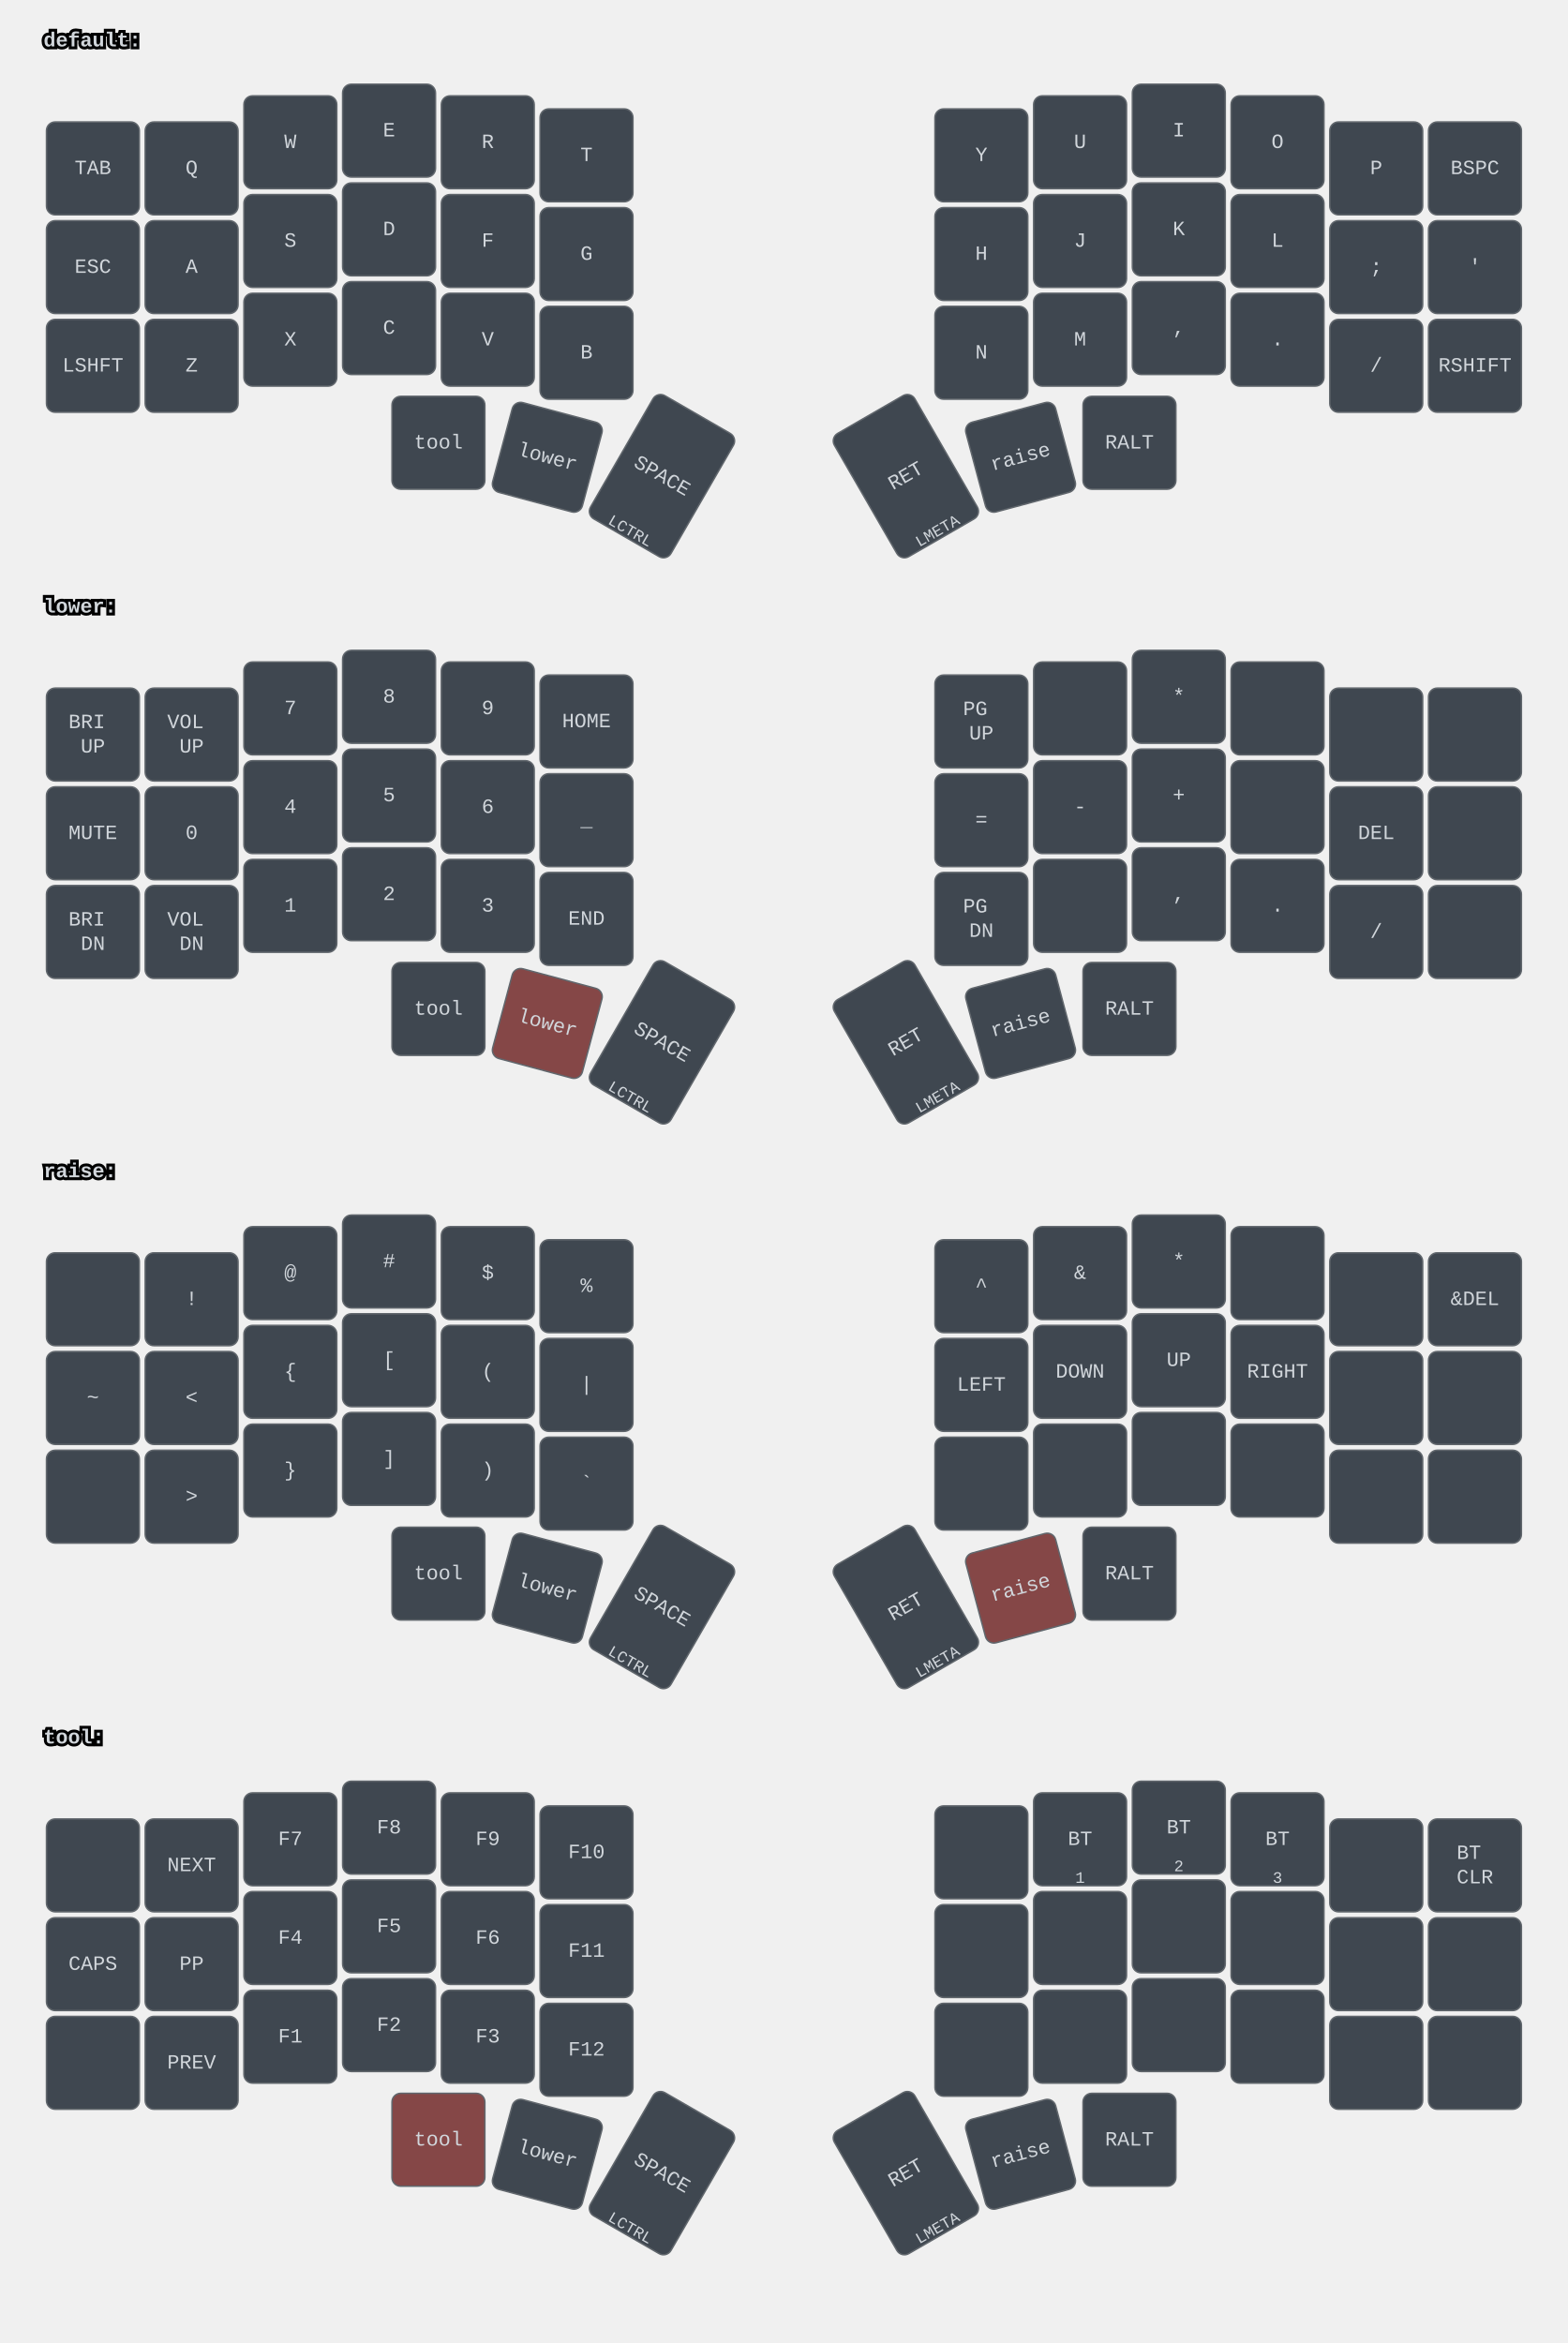
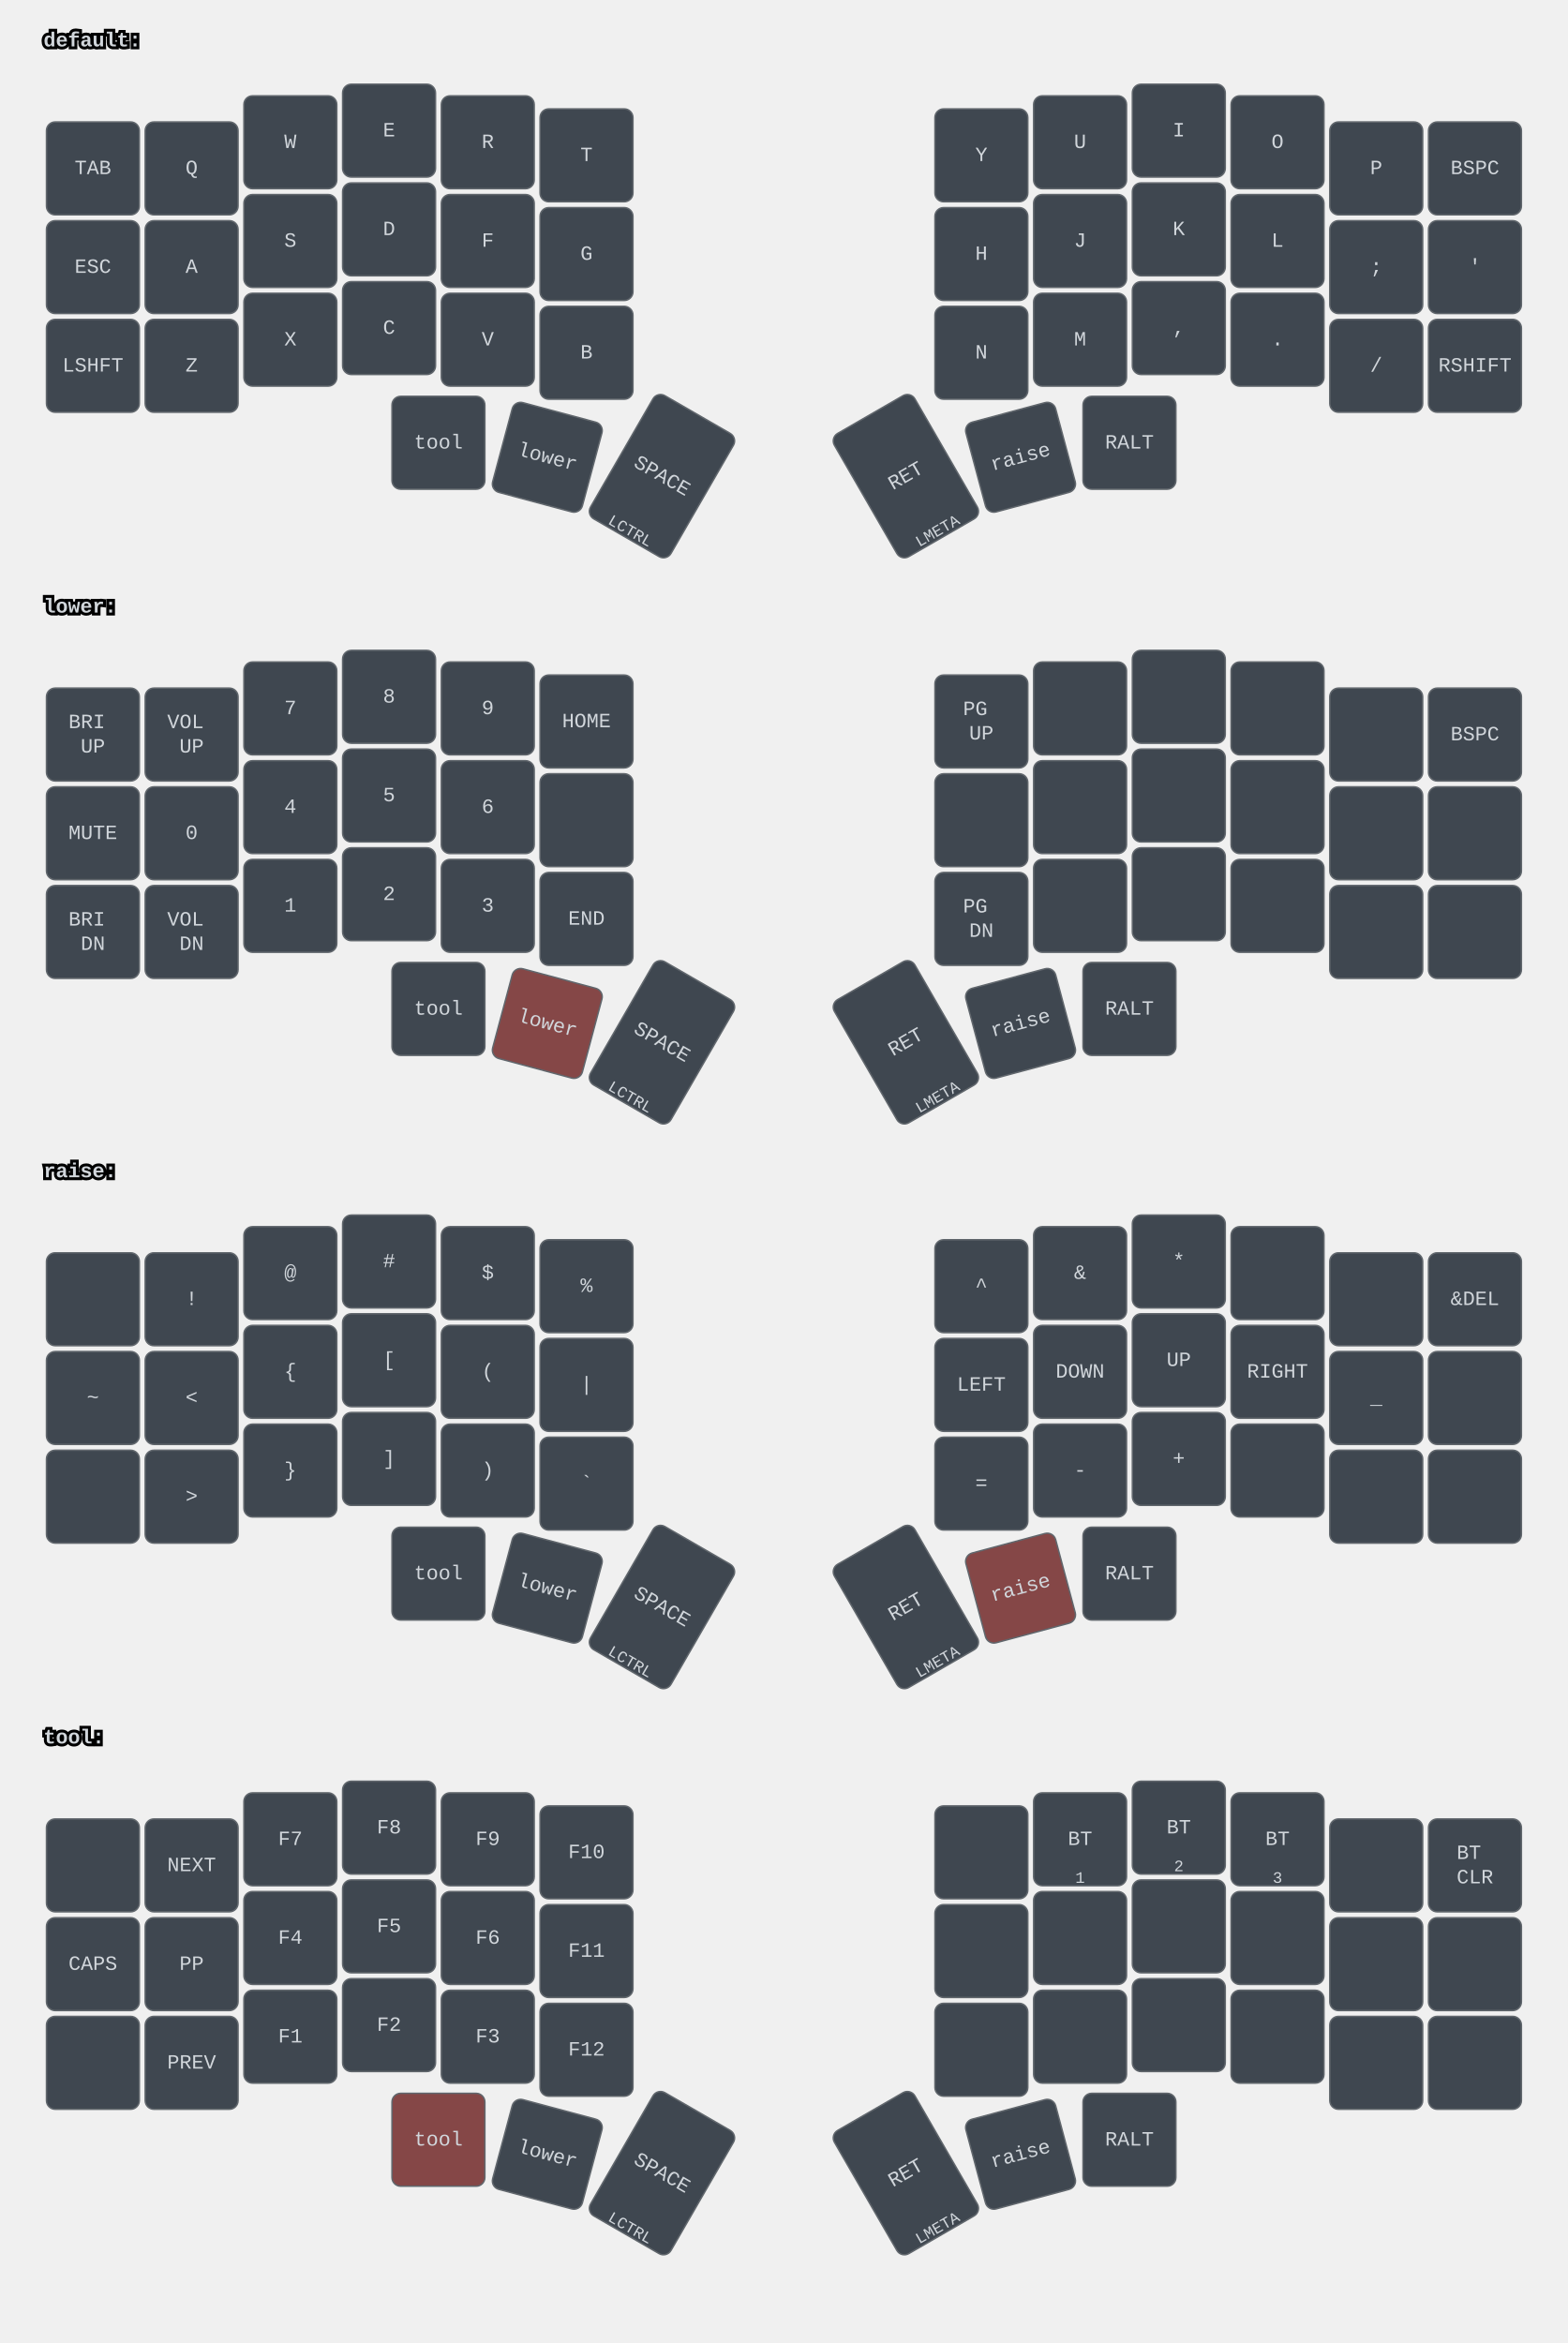
<svg xmlns="http://www.w3.org/2000/svg" width="1080" height="1614" viewBox="0 0 1080 1614" class="keymap">
  <style>/* inherit to force styles through use tags */
svg path {
    fill: inherit;
}

/* font and background color specifications */
svg.keymap {
    font-family: SFMono-Regular,Consolas,Liberation Mono,Menlo,monospace;
    font-size: 14px;
    font-kerning: normal;
    text-rendering: optimizeLegibility;
    fill: #24292e;
}

/* default key styling */
rect.key {
    fill: #f6f8fa;
}

rect.key, rect.combo {
    stroke: #c9cccf;
    stroke-width: 1;
}

/* default key side styling, only used is draw_key_sides is set */
rect.side {
    filter: brightness(90%);
}

/* color accent for combo boxes */
rect.combo, rect.combo-separate {
    fill: #cdf;
}

/* color accent for held keys */
rect.held, rect.combo.held {
    fill: #fdd;
}

/* color accent for ghost (optional) keys */
rect.ghost, rect.combo.ghost {
    stroke-dasharray: 4, 4;
    stroke-width: 2;
}

text {
    text-anchor: middle;
    dominant-baseline: middle;
}

/* styling for layer labels */
text.label {
    font-weight: bold;
    text-anchor: start;
    stroke: white;
    stroke-width: 4;
    paint-order: stroke;
}

/* styling for optional footer */
text.footer {
    text-anchor: end;
    dominant-baseline: auto;
    stroke: white;
    stroke-width: 4;
    paint-order: stroke;
}

/* styling for combo tap, and key hold/shifted label text */
text.combo, text.hold, text.shifted {
    font-size: 11px;
}

text.hold {
    text-anchor: middle;
    dominant-baseline: auto;
}

text.shifted {
    text-anchor: middle;
    dominant-baseline: hanging;
}

/* styling for hold/shifted label text in combo box */
text.combo.hold, text.combo.shifted {
    font-size: 8px;
}

/* lighter symbol for transparent keys */
text.trans {
    fill: #7b7e81;
}

/* styling for combo dendrons */
path.combo {
    stroke-width: 1;
    stroke: gray;
    fill: none;
}

/* Start Tabler Icons Cleanup */
/* cannot use height/width with glyphs */
.icon-tabler &gt; path {
    fill: inherit;
    stroke: inherit;
    stroke-width: 2;
}
/* hide tabler's default box */
.icon-tabler &gt; path[stroke="none"][fill="none"] {
    visibility: hidden;
}
/* End Tabler Icons Cleanup */

svg.keymap { fill: #d1d6db; }
rect.key { fill: #3f4750; }
rect.key, rect.combo { stroke: #60666c; }
rect.combo, rect.combo-separate { fill: #1f3d7a; }
rect.held, rect.combo.held { fill: #854747; }
text.label, text.footer { stroke: black; }
text.trans { fill: #7e8184; }
path.combo { stroke: #7f7f7f; }
</style>
  <g transform="translate(30, 0)" class="layer-default">
    <text x="0" y="28" class="label">default:</text>
    <g transform="translate(0, 56)">
      <g transform="translate(34, 60)" class="key keypos-0">
        <rect rx="6" ry="6" x="-32" y="-32" width="64" height="64" class="key" />
        <text x="0" y="0" class="key tap">TAB</text>
      </g>
      <g transform="translate(102, 60)" class="key keypos-1">
        <rect rx="6" ry="6" x="-32" y="-32" width="64" height="64" class="key" />
        <text x="0" y="0" class="key tap">Q</text>
      </g>
      <g transform="translate(170, 42)" class="key keypos-2">
        <rect rx="6" ry="6" x="-32" y="-32" width="64" height="64" class="key" />
        <text x="0" y="0" class="key tap">W</text>
      </g>
      <g transform="translate(238, 34)" class="key keypos-3">
        <rect rx="6" ry="6" x="-32" y="-32" width="64" height="64" class="key" />
        <text x="0" y="0" class="key tap">E</text>
      </g>
      <g transform="translate(306, 42)" class="key keypos-4">
        <rect rx="6" ry="6" x="-32" y="-32" width="64" height="64" class="key" />
        <text x="0" y="0" class="key tap">R</text>
      </g>
      <g transform="translate(374, 51)" class="key keypos-5">
        <rect rx="6" ry="6" x="-32" y="-32" width="64" height="64" class="key" />
        <text x="0" y="0" class="key tap">T</text>
      </g>
      <g transform="translate(646, 51)" class="key keypos-6">
        <rect rx="6" ry="6" x="-32" y="-32" width="64" height="64" class="key" />
        <text x="0" y="0" class="key tap">Y</text>
      </g>
      <g transform="translate(714, 42)" class="key keypos-7">
        <rect rx="6" ry="6" x="-32" y="-32" width="64" height="64" class="key" />
        <text x="0" y="0" class="key tap">U</text>
      </g>
      <g transform="translate(782, 34)" class="key keypos-8">
        <rect rx="6" ry="6" x="-32" y="-32" width="64" height="64" class="key" />
        <text x="0" y="0" class="key tap">I</text>
      </g>
      <g transform="translate(850, 42)" class="key keypos-9">
        <rect rx="6" ry="6" x="-32" y="-32" width="64" height="64" class="key" />
        <text x="0" y="0" class="key tap">O</text>
      </g>
      <g transform="translate(918, 60)" class="key keypos-10">
        <rect rx="6" ry="6" x="-32" y="-32" width="64" height="64" class="key" />
        <text x="0" y="0" class="key tap">P</text>
      </g>
      <g transform="translate(986, 60)" class="key keypos-11">
        <rect rx="6" ry="6" x="-32" y="-32" width="64" height="64" class="key" />
        <text x="0" y="0" class="key tap">BSPC</text>
      </g>
      <g transform="translate(34, 128)" class="key keypos-12">
        <rect rx="6" ry="6" x="-32" y="-32" width="64" height="64" class="key" />
        <text x="0" y="0" class="key tap">ESC</text>
      </g>
      <g transform="translate(102, 128)" class="key keypos-13">
        <rect rx="6" ry="6" x="-32" y="-32" width="64" height="64" class="key" />
        <text x="0" y="0" class="key tap">A</text>
      </g>
      <g transform="translate(170, 110)" class="key keypos-14">
        <rect rx="6" ry="6" x="-32" y="-32" width="64" height="64" class="key" />
        <text x="0" y="0" class="key tap">S</text>
      </g>
      <g transform="translate(238, 102)" class="key keypos-15">
        <rect rx="6" ry="6" x="-32" y="-32" width="64" height="64" class="key" />
        <text x="0" y="0" class="key tap">D</text>
      </g>
      <g transform="translate(306, 110)" class="key keypos-16">
        <rect rx="6" ry="6" x="-32" y="-32" width="64" height="64" class="key" />
        <text x="0" y="0" class="key tap">F</text>
      </g>
      <g transform="translate(374, 119)" class="key keypos-17">
        <rect rx="6" ry="6" x="-32" y="-32" width="64" height="64" class="key" />
        <text x="0" y="0" class="key tap">G</text>
      </g>
      <g transform="translate(646, 119)" class="key keypos-18">
        <rect rx="6" ry="6" x="-32" y="-32" width="64" height="64" class="key" />
        <text x="0" y="0" class="key tap">H</text>
      </g>
      <g transform="translate(714, 110)" class="key keypos-19">
        <rect rx="6" ry="6" x="-32" y="-32" width="64" height="64" class="key" />
        <text x="0" y="0" class="key tap">J</text>
      </g>
      <g transform="translate(782, 102)" class="key keypos-20">
        <rect rx="6" ry="6" x="-32" y="-32" width="64" height="64" class="key" />
        <text x="0" y="0" class="key tap">K</text>
      </g>
      <g transform="translate(850, 110)" class="key keypos-21">
        <rect rx="6" ry="6" x="-32" y="-32" width="64" height="64" class="key" />
        <text x="0" y="0" class="key tap">L</text>
      </g>
      <g transform="translate(918, 128)" class="key keypos-22">
        <rect rx="6" ry="6" x="-32" y="-32" width="64" height="64" class="key" />
        <text x="0" y="0" class="key tap">;</text>
      </g>
      <g transform="translate(986, 128)" class="key keypos-23">
        <rect rx="6" ry="6" x="-32" y="-32" width="64" height="64" class="key" />
        <text x="0" y="0" class="key tap">'</text>
      </g>
      <g transform="translate(34, 196)" class="key keypos-24">
        <rect rx="6" ry="6" x="-32" y="-32" width="64" height="64" class="key" />
        <text x="0" y="0" class="key tap">LSHFT</text>
      </g>
      <g transform="translate(102, 196)" class="key keypos-25">
        <rect rx="6" ry="6" x="-32" y="-32" width="64" height="64" class="key" />
        <text x="0" y="0" class="key tap">Z</text>
      </g>
      <g transform="translate(170, 178)" class="key keypos-26">
        <rect rx="6" ry="6" x="-32" y="-32" width="64" height="64" class="key" />
        <text x="0" y="0" class="key tap">X</text>
      </g>
      <g transform="translate(238, 170)" class="key keypos-27">
        <rect rx="6" ry="6" x="-32" y="-32" width="64" height="64" class="key" />
        <text x="0" y="0" class="key tap">C</text>
      </g>
      <g transform="translate(306, 178)" class="key keypos-28">
        <rect rx="6" ry="6" x="-32" y="-32" width="64" height="64" class="key" />
        <text x="0" y="0" class="key tap">V</text>
      </g>
      <g transform="translate(374, 187)" class="key keypos-29">
        <rect rx="6" ry="6" x="-32" y="-32" width="64" height="64" class="key" />
        <text x="0" y="0" class="key tap">B</text>
      </g>
      <g transform="translate(646, 187)" class="key keypos-30">
        <rect rx="6" ry="6" x="-32" y="-32" width="64" height="64" class="key" />
        <text x="0" y="0" class="key tap">N</text>
      </g>
      <g transform="translate(714, 178)" class="key keypos-31">
        <rect rx="6" ry="6" x="-32" y="-32" width="64" height="64" class="key" />
        <text x="0" y="0" class="key tap">M</text>
      </g>
      <g transform="translate(782, 170)" class="key keypos-32">
        <rect rx="6" ry="6" x="-32" y="-32" width="64" height="64" class="key" />
        <text x="0" y="0" class="key tap">,</text>
      </g>
      <g transform="translate(850, 178)" class="key keypos-33">
        <rect rx="6" ry="6" x="-32" y="-32" width="64" height="64" class="key" />
        <text x="0" y="0" class="key tap">.</text>
      </g>
      <g transform="translate(918, 196)" class="key keypos-34">
        <rect rx="6" ry="6" x="-32" y="-32" width="64" height="64" class="key" />
        <text x="0" y="0" class="key tap">/</text>
      </g>
      <g transform="translate(986, 196)" class="key keypos-35">
        <rect rx="6" ry="6" x="-32" y="-32" width="64" height="64" class="key" />
        <text x="0" y="0" class="key tap">RSHIFT</text>
      </g>
      <g transform="translate(272, 249)" class="key keypos-36">
        <rect rx="6" ry="6" x="-32" y="-32" width="64" height="64" class="key" />
        <text x="0" y="0" class="key tap">tool</text>
      </g>
      <g transform="translate(347, 259) rotate(15.0)" class="key keypos-37">
        <rect rx="6" ry="6" x="-32" y="-32" width="64" height="64" class="key" />
        <text x="0" y="0" class="key tap">lower</text>
      </g>
      <g transform="translate(426, 272) rotate(30.0)" class="key keypos-38">
        <rect rx="6" ry="6" x="-32" y="-49" width="64" height="98" class="key" />
        <text x="0" y="0" class="key tap">SPACE</text>
        <text x="0" y="47" class="key hold">LCTRL</text>
      </g>
      <g transform="translate(594, 272) rotate(-30.0)" class="key keypos-39">
        <rect rx="6" ry="6" x="-32" y="-49" width="64" height="98" class="key" />
        <text x="0" y="0" class="key tap">RET</text>
        <text x="0" y="47" class="key hold">LMETA</text>
      </g>
      <g transform="translate(673, 259) rotate(-15.0)" class="key keypos-40">
        <rect rx="6" ry="6" x="-32" y="-32" width="64" height="64" class="key" />
        <text x="0" y="0" class="key tap">raise</text>
      </g>
      <g transform="translate(748, 249)" class="key keypos-41">
        <rect rx="6" ry="6" x="-32" y="-32" width="64" height="64" class="key" />
        <text x="0" y="0" class="key tap">RALT</text>
      </g>
    </g>
  </g>
  <g transform="translate(30, 390)" class="layer-lower">
    <text x="0" y="28" class="label">lower:</text>
    <g transform="translate(0, 56)">
      <g transform="translate(34, 60)" class="key keypos-0">
        <rect rx="6" ry="6" x="-32" y="-32" width="64" height="64" class="key" />
        <text x="0" y="0" class="key tap">
          <tspan x="0" dy="-0.6em">BRI</tspan>
          <tspan x="0" dy="1.2em">UP</tspan>
        </text>
      </g>
      <g transform="translate(102, 60)" class="key keypos-1">
        <rect rx="6" ry="6" x="-32" y="-32" width="64" height="64" class="key" />
        <text x="0" y="0" class="key tap">
          <tspan x="0" dy="-0.6em">VOL</tspan>
          <tspan x="0" dy="1.2em">UP</tspan>
        </text>
      </g>
      <g transform="translate(170, 42)" class="key keypos-2">
        <rect rx="6" ry="6" x="-32" y="-32" width="64" height="64" class="key" />
        <text x="0" y="0" class="key tap">7</text>
      </g>
      <g transform="translate(238, 34)" class="key keypos-3">
        <rect rx="6" ry="6" x="-32" y="-32" width="64" height="64" class="key" />
        <text x="0" y="0" class="key tap">8</text>
      </g>
      <g transform="translate(306, 42)" class="key keypos-4">
        <rect rx="6" ry="6" x="-32" y="-32" width="64" height="64" class="key" />
        <text x="0" y="0" class="key tap">9</text>
      </g>
      <g transform="translate(374, 51)" class="key keypos-5">
        <rect rx="6" ry="6" x="-32" y="-32" width="64" height="64" class="key" />
        <text x="0" y="0" class="key tap">HOME</text>
      </g>
      <g transform="translate(646, 51)" class="key keypos-6">
        <rect rx="6" ry="6" x="-32" y="-32" width="64" height="64" class="key" />
        <text x="0" y="0" class="key tap">
          <tspan x="0" dy="-0.6em">PG</tspan>
          <tspan x="0" dy="1.2em">UP</tspan>
        </text>
      </g>
      <g transform="translate(714, 42)" class="key keypos-7">
        <rect rx="6" ry="6" x="-32" y="-32" width="64" height="64" class="key" />
      </g>
      <g transform="translate(782, 34)" class="key keypos-8">
        <rect rx="6" ry="6" x="-32" y="-32" width="64" height="64" class="key" />
-         <text x="0" y="0" class="key tap">*</text>
      </g>
      <g transform="translate(850, 42)" class="key keypos-9">
        <rect rx="6" ry="6" x="-32" y="-32" width="64" height="64" class="key" />
      </g>
      <g transform="translate(918, 60)" class="key keypos-10">
        <rect rx="6" ry="6" x="-32" y="-32" width="64" height="64" class="key" />
      </g>
      <g transform="translate(986, 60)" class="key keypos-11">
        <rect rx="6" ry="6" x="-32" y="-32" width="64" height="64" class="key" />
+         <text x="0" y="0" class="key tap">BSPC</text>
      </g>
      <g transform="translate(34, 128)" class="key keypos-12">
        <rect rx="6" ry="6" x="-32" y="-32" width="64" height="64" class="key" />
        <text x="0" y="0" class="key tap">MUTE</text>
      </g>
      <g transform="translate(102, 128)" class="key keypos-13">
        <rect rx="6" ry="6" x="-32" y="-32" width="64" height="64" class="key" />
        <text x="0" y="0" class="key tap">0</text>
      </g>
      <g transform="translate(170, 110)" class="key keypos-14">
        <rect rx="6" ry="6" x="-32" y="-32" width="64" height="64" class="key" />
        <text x="0" y="0" class="key tap">4</text>
      </g>
      <g transform="translate(238, 102)" class="key keypos-15">
        <rect rx="6" ry="6" x="-32" y="-32" width="64" height="64" class="key" />
        <text x="0" y="0" class="key tap">5</text>
      </g>
      <g transform="translate(306, 110)" class="key keypos-16">
        <rect rx="6" ry="6" x="-32" y="-32" width="64" height="64" class="key" />
        <text x="0" y="0" class="key tap">6</text>
      </g>
      <g transform="translate(374, 119)" class="key keypos-17">
        <rect rx="6" ry="6" x="-32" y="-32" width="64" height="64" class="key" />
-         <text x="0" y="0" class="key tap">_</text>
      </g>
      <g transform="translate(646, 119)" class="key keypos-18">
        <rect rx="6" ry="6" x="-32" y="-32" width="64" height="64" class="key" />
-         <text x="0" y="0" class="key tap">=</text>
      </g>
      <g transform="translate(714, 110)" class="key keypos-19">
        <rect rx="6" ry="6" x="-32" y="-32" width="64" height="64" class="key" />
-         <text x="0" y="0" class="key tap">-</text>
      </g>
      <g transform="translate(782, 102)" class="key keypos-20">
        <rect rx="6" ry="6" x="-32" y="-32" width="64" height="64" class="key" />
-         <text x="0" y="0" class="key tap">+</text>
      </g>
      <g transform="translate(850, 110)" class="key keypos-21">
        <rect rx="6" ry="6" x="-32" y="-32" width="64" height="64" class="key" />
      </g>
      <g transform="translate(918, 128)" class="key keypos-22">
        <rect rx="6" ry="6" x="-32" y="-32" width="64" height="64" class="key" />
-         <text x="0" y="0" class="key tap">DEL</text>
      </g>
      <g transform="translate(986, 128)" class="key keypos-23">
        <rect rx="6" ry="6" x="-32" y="-32" width="64" height="64" class="key" />
      </g>
      <g transform="translate(34, 196)" class="key keypos-24">
        <rect rx="6" ry="6" x="-32" y="-32" width="64" height="64" class="key" />
        <text x="0" y="0" class="key tap">
          <tspan x="0" dy="-0.6em">BRI</tspan>
          <tspan x="0" dy="1.2em">DN</tspan>
        </text>
      </g>
      <g transform="translate(102, 196)" class="key keypos-25">
        <rect rx="6" ry="6" x="-32" y="-32" width="64" height="64" class="key" />
        <text x="0" y="0" class="key tap">
          <tspan x="0" dy="-0.6em">VOL</tspan>
          <tspan x="0" dy="1.2em">DN</tspan>
        </text>
      </g>
      <g transform="translate(170, 178)" class="key keypos-26">
        <rect rx="6" ry="6" x="-32" y="-32" width="64" height="64" class="key" />
        <text x="0" y="0" class="key tap">1</text>
      </g>
      <g transform="translate(238, 170)" class="key keypos-27">
        <rect rx="6" ry="6" x="-32" y="-32" width="64" height="64" class="key" />
        <text x="0" y="0" class="key tap">2</text>
      </g>
      <g transform="translate(306, 178)" class="key keypos-28">
        <rect rx="6" ry="6" x="-32" y="-32" width="64" height="64" class="key" />
        <text x="0" y="0" class="key tap">3</text>
      </g>
      <g transform="translate(374, 187)" class="key keypos-29">
        <rect rx="6" ry="6" x="-32" y="-32" width="64" height="64" class="key" />
        <text x="0" y="0" class="key tap">END</text>
      </g>
      <g transform="translate(646, 187)" class="key keypos-30">
        <rect rx="6" ry="6" x="-32" y="-32" width="64" height="64" class="key" />
        <text x="0" y="0" class="key tap">
          <tspan x="0" dy="-0.6em">PG</tspan>
          <tspan x="0" dy="1.2em">DN</tspan>
        </text>
      </g>
      <g transform="translate(714, 178)" class="key keypos-31">
        <rect rx="6" ry="6" x="-32" y="-32" width="64" height="64" class="key" />
      </g>
      <g transform="translate(782, 170)" class="key keypos-32">
        <rect rx="6" ry="6" x="-32" y="-32" width="64" height="64" class="key" />
-         <text x="0" y="0" class="key tap">,</text>
      </g>
      <g transform="translate(850, 178)" class="key keypos-33">
        <rect rx="6" ry="6" x="-32" y="-32" width="64" height="64" class="key" />
-         <text x="0" y="0" class="key tap">.</text>
      </g>
      <g transform="translate(918, 196)" class="key keypos-34">
        <rect rx="6" ry="6" x="-32" y="-32" width="64" height="64" class="key" />
-         <text x="0" y="0" class="key tap">/</text>
      </g>
      <g transform="translate(986, 196)" class="key keypos-35">
        <rect rx="6" ry="6" x="-32" y="-32" width="64" height="64" class="key" />
      </g>
      <g transform="translate(272, 249)" class="key keypos-36">
        <rect rx="6" ry="6" x="-32" y="-32" width="64" height="64" class="key" />
        <text x="0" y="0" class="key tap">tool</text>
      </g>
      <g transform="translate(347, 259) rotate(15.0)" class="key held keypos-37">
        <rect rx="6" ry="6" x="-32" y="-32" width="64" height="64" class="key held" />
        <text x="0" y="0" class="key held tap">lower</text>
      </g>
      <g transform="translate(426, 272) rotate(30.0)" class="key keypos-38">
        <rect rx="6" ry="6" x="-32" y="-49" width="64" height="98" class="key" />
        <text x="0" y="0" class="key tap">SPACE</text>
        <text x="0" y="47" class="key hold">LCTRL</text>
      </g>
      <g transform="translate(594, 272) rotate(-30.0)" class="key keypos-39">
        <rect rx="6" ry="6" x="-32" y="-49" width="64" height="98" class="key" />
        <text x="0" y="0" class="key tap">RET</text>
        <text x="0" y="47" class="key hold">LMETA</text>
      </g>
      <g transform="translate(673, 259) rotate(-15.0)" class="key keypos-40">
        <rect rx="6" ry="6" x="-32" y="-32" width="64" height="64" class="key" />
        <text x="0" y="0" class="key tap">raise</text>
      </g>
      <g transform="translate(748, 249)" class="key keypos-41">
        <rect rx="6" ry="6" x="-32" y="-32" width="64" height="64" class="key" />
        <text x="0" y="0" class="key tap">RALT</text>
      </g>
    </g>
  </g>
  <g transform="translate(30, 779)" class="layer-raise">
    <text x="0" y="28" class="label">raise:</text>
    <g transform="translate(0, 56)">
      <g transform="translate(34, 60)" class="key keypos-0">
        <rect rx="6" ry="6" x="-32" y="-32" width="64" height="64" class="key" />
      </g>
      <g transform="translate(102, 60)" class="key keypos-1">
        <rect rx="6" ry="6" x="-32" y="-32" width="64" height="64" class="key" />
        <text x="0" y="0" class="key tap">!</text>
      </g>
      <g transform="translate(170, 42)" class="key keypos-2">
        <rect rx="6" ry="6" x="-32" y="-32" width="64" height="64" class="key" />
        <text x="0" y="0" class="key tap">@</text>
      </g>
      <g transform="translate(238, 34)" class="key keypos-3">
        <rect rx="6" ry="6" x="-32" y="-32" width="64" height="64" class="key" />
        <text x="0" y="0" class="key tap">#</text>
      </g>
      <g transform="translate(306, 42)" class="key keypos-4">
        <rect rx="6" ry="6" x="-32" y="-32" width="64" height="64" class="key" />
        <text x="0" y="0" class="key tap">$</text>
      </g>
      <g transform="translate(374, 51)" class="key keypos-5">
        <rect rx="6" ry="6" x="-32" y="-32" width="64" height="64" class="key" />
        <text x="0" y="0" class="key tap">%</text>
      </g>
      <g transform="translate(646, 51)" class="key keypos-6">
        <rect rx="6" ry="6" x="-32" y="-32" width="64" height="64" class="key" />
        <text x="0" y="0" class="key tap">^</text>
      </g>
      <g transform="translate(714, 42)" class="key keypos-7">
        <rect rx="6" ry="6" x="-32" y="-32" width="64" height="64" class="key" />
        <text x="0" y="0" class="key tap">&amp;</text>
      </g>
      <g transform="translate(782, 34)" class="key keypos-8">
        <rect rx="6" ry="6" x="-32" y="-32" width="64" height="64" class="key" />
        <text x="0" y="0" class="key tap">*</text>
      </g>
      <g transform="translate(850, 42)" class="key keypos-9">
        <rect rx="6" ry="6" x="-32" y="-32" width="64" height="64" class="key" />
      </g>
      <g transform="translate(918, 60)" class="key keypos-10">
        <rect rx="6" ry="6" x="-32" y="-32" width="64" height="64" class="key" />
      </g>
      <g transform="translate(986, 60)" class="key keypos-11">
        <rect rx="6" ry="6" x="-32" y="-32" width="64" height="64" class="key" />
        <text x="0" y="0" class="key tap">&amp;DEL</text>
      </g>
      <g transform="translate(34, 128)" class="key keypos-12">
        <rect rx="6" ry="6" x="-32" y="-32" width="64" height="64" class="key" />
        <text x="0" y="0" class="key tap">~</text>
      </g>
      <g transform="translate(102, 128)" class="key keypos-13">
        <rect rx="6" ry="6" x="-32" y="-32" width="64" height="64" class="key" />
        <text x="0" y="0" class="key tap">&lt;</text>
      </g>
      <g transform="translate(170, 110)" class="key keypos-14">
        <rect rx="6" ry="6" x="-32" y="-32" width="64" height="64" class="key" />
        <text x="0" y="0" class="key tap">{</text>
      </g>
      <g transform="translate(238, 102)" class="key keypos-15">
        <rect rx="6" ry="6" x="-32" y="-32" width="64" height="64" class="key" />
        <text x="0" y="0" class="key tap">[</text>
      </g>
      <g transform="translate(306, 110)" class="key keypos-16">
        <rect rx="6" ry="6" x="-32" y="-32" width="64" height="64" class="key" />
        <text x="0" y="0" class="key tap">(</text>
      </g>
      <g transform="translate(374, 119)" class="key keypos-17">
        <rect rx="6" ry="6" x="-32" y="-32" width="64" height="64" class="key" />
        <text x="0" y="0" class="key tap">|</text>
      </g>
      <g transform="translate(646, 119)" class="key keypos-18">
        <rect rx="6" ry="6" x="-32" y="-32" width="64" height="64" class="key" />
        <text x="0" y="0" class="key tap">LEFT</text>
      </g>
      <g transform="translate(714, 110)" class="key keypos-19">
        <rect rx="6" ry="6" x="-32" y="-32" width="64" height="64" class="key" />
        <text x="0" y="0" class="key tap">DOWN</text>
      </g>
      <g transform="translate(782, 102)" class="key keypos-20">
        <rect rx="6" ry="6" x="-32" y="-32" width="64" height="64" class="key" />
        <text x="0" y="0" class="key tap">UP</text>
      </g>
      <g transform="translate(850, 110)" class="key keypos-21">
        <rect rx="6" ry="6" x="-32" y="-32" width="64" height="64" class="key" />
        <text x="0" y="0" class="key tap">RIGHT</text>
      </g>
      <g transform="translate(918, 128)" class="key keypos-22">
        <rect rx="6" ry="6" x="-32" y="-32" width="64" height="64" class="key" />
+         <text x="0" y="0" class="key tap">_</text>
      </g>
      <g transform="translate(986, 128)" class="key keypos-23">
        <rect rx="6" ry="6" x="-32" y="-32" width="64" height="64" class="key" />
      </g>
      <g transform="translate(34, 196)" class="key keypos-24">
        <rect rx="6" ry="6" x="-32" y="-32" width="64" height="64" class="key" />
      </g>
      <g transform="translate(102, 196)" class="key keypos-25">
        <rect rx="6" ry="6" x="-32" y="-32" width="64" height="64" class="key" />
        <text x="0" y="0" class="key tap">&gt;</text>
      </g>
      <g transform="translate(170, 178)" class="key keypos-26">
        <rect rx="6" ry="6" x="-32" y="-32" width="64" height="64" class="key" />
        <text x="0" y="0" class="key tap">}</text>
      </g>
      <g transform="translate(238, 170)" class="key keypos-27">
        <rect rx="6" ry="6" x="-32" y="-32" width="64" height="64" class="key" />
        <text x="0" y="0" class="key tap">]</text>
      </g>
      <g transform="translate(306, 178)" class="key keypos-28">
        <rect rx="6" ry="6" x="-32" y="-32" width="64" height="64" class="key" />
        <text x="0" y="0" class="key tap">)</text>
      </g>
      <g transform="translate(374, 187)" class="key keypos-29">
        <rect rx="6" ry="6" x="-32" y="-32" width="64" height="64" class="key" />
        <text x="0" y="0" class="key tap">`</text>
      </g>
      <g transform="translate(646, 187)" class="key keypos-30">
        <rect rx="6" ry="6" x="-32" y="-32" width="64" height="64" class="key" />
+         <text x="0" y="0" class="key tap">=</text>
      </g>
      <g transform="translate(714, 178)" class="key keypos-31">
        <rect rx="6" ry="6" x="-32" y="-32" width="64" height="64" class="key" />
+         <text x="0" y="0" class="key tap">-</text>
      </g>
      <g transform="translate(782, 170)" class="key keypos-32">
        <rect rx="6" ry="6" x="-32" y="-32" width="64" height="64" class="key" />
+         <text x="0" y="0" class="key tap">+</text>
      </g>
      <g transform="translate(850, 178)" class="key keypos-33">
        <rect rx="6" ry="6" x="-32" y="-32" width="64" height="64" class="key" />
      </g>
      <g transform="translate(918, 196)" class="key keypos-34">
        <rect rx="6" ry="6" x="-32" y="-32" width="64" height="64" class="key" />
      </g>
      <g transform="translate(986, 196)" class="key keypos-35">
        <rect rx="6" ry="6" x="-32" y="-32" width="64" height="64" class="key" />
      </g>
      <g transform="translate(272, 249)" class="key keypos-36">
        <rect rx="6" ry="6" x="-32" y="-32" width="64" height="64" class="key" />
        <text x="0" y="0" class="key tap">tool</text>
      </g>
      <g transform="translate(347, 259) rotate(15.0)" class="key keypos-37">
        <rect rx="6" ry="6" x="-32" y="-32" width="64" height="64" class="key" />
        <text x="0" y="0" class="key tap">lower</text>
      </g>
      <g transform="translate(426, 272) rotate(30.0)" class="key keypos-38">
        <rect rx="6" ry="6" x="-32" y="-49" width="64" height="98" class="key" />
        <text x="0" y="0" class="key tap">SPACE</text>
        <text x="0" y="47" class="key hold">LCTRL</text>
      </g>
      <g transform="translate(594, 272) rotate(-30.0)" class="key keypos-39">
        <rect rx="6" ry="6" x="-32" y="-49" width="64" height="98" class="key" />
        <text x="0" y="0" class="key tap">RET</text>
        <text x="0" y="47" class="key hold">LMETA</text>
      </g>
      <g transform="translate(673, 259) rotate(-15.0)" class="key held keypos-40">
        <rect rx="6" ry="6" x="-32" y="-32" width="64" height="64" class="key held" />
        <text x="0" y="0" class="key held tap">raise</text>
      </g>
      <g transform="translate(748, 249)" class="key keypos-41">
        <rect rx="6" ry="6" x="-32" y="-32" width="64" height="64" class="key" />
        <text x="0" y="0" class="key tap">RALT</text>
      </g>
    </g>
  </g>
  <g transform="translate(30, 1169)" class="layer-tool">
    <text x="0" y="28" class="label">tool:</text>
    <g transform="translate(0, 56)">
      <g transform="translate(34, 60)" class="key keypos-0">
        <rect rx="6" ry="6" x="-32" y="-32" width="64" height="64" class="key" />
      </g>
      <g transform="translate(102, 60)" class="key keypos-1">
        <rect rx="6" ry="6" x="-32" y="-32" width="64" height="64" class="key" />
        <text x="0" y="0" class="key tap">NEXT</text>
      </g>
      <g transform="translate(170, 42)" class="key keypos-2">
        <rect rx="6" ry="6" x="-32" y="-32" width="64" height="64" class="key" />
        <text x="0" y="0" class="key tap">F7</text>
      </g>
      <g transform="translate(238, 34)" class="key keypos-3">
        <rect rx="6" ry="6" x="-32" y="-32" width="64" height="64" class="key" />
        <text x="0" y="0" class="key tap">F8</text>
      </g>
      <g transform="translate(306, 42)" class="key keypos-4">
        <rect rx="6" ry="6" x="-32" y="-32" width="64" height="64" class="key" />
        <text x="0" y="0" class="key tap">F9</text>
      </g>
      <g transform="translate(374, 51)" class="key keypos-5">
        <rect rx="6" ry="6" x="-32" y="-32" width="64" height="64" class="key" />
        <text x="0" y="0" class="key tap">F10</text>
      </g>
      <g transform="translate(646, 51)" class="key keypos-6">
        <rect rx="6" ry="6" x="-32" y="-32" width="64" height="64" class="key" />
      </g>
      <g transform="translate(714, 42)" class="key keypos-7">
        <rect rx="6" ry="6" x="-32" y="-32" width="64" height="64" class="key" />
        <text x="0" y="0" class="key tap">BT</text>
        <text x="0" y="30" class="key hold">1</text>
      </g>
      <g transform="translate(782, 34)" class="key keypos-8">
        <rect rx="6" ry="6" x="-32" y="-32" width="64" height="64" class="key" />
        <text x="0" y="0" class="key tap">BT</text>
        <text x="0" y="30" class="key hold">2</text>
      </g>
      <g transform="translate(850, 42)" class="key keypos-9">
        <rect rx="6" ry="6" x="-32" y="-32" width="64" height="64" class="key" />
        <text x="0" y="0" class="key tap">BT</text>
        <text x="0" y="30" class="key hold">3</text>
      </g>
      <g transform="translate(918, 60)" class="key keypos-10">
        <rect rx="6" ry="6" x="-32" y="-32" width="64" height="64" class="key" />
      </g>
      <g transform="translate(986, 60)" class="key keypos-11">
        <rect rx="6" ry="6" x="-32" y="-32" width="64" height="64" class="key" />
        <text x="0" y="0" class="key tap">
          <tspan x="0" dy="-0.6em">BT</tspan>
          <tspan x="0" dy="1.2em">CLR</tspan>
        </text>
      </g>
      <g transform="translate(34, 128)" class="key keypos-12">
        <rect rx="6" ry="6" x="-32" y="-32" width="64" height="64" class="key" />
        <text x="0" y="0" class="key tap">CAPS</text>
      </g>
      <g transform="translate(102, 128)" class="key keypos-13">
        <rect rx="6" ry="6" x="-32" y="-32" width="64" height="64" class="key" />
        <text x="0" y="0" class="key tap">PP</text>
      </g>
      <g transform="translate(170, 110)" class="key keypos-14">
        <rect rx="6" ry="6" x="-32" y="-32" width="64" height="64" class="key" />
        <text x="0" y="0" class="key tap">F4</text>
      </g>
      <g transform="translate(238, 102)" class="key keypos-15">
        <rect rx="6" ry="6" x="-32" y="-32" width="64" height="64" class="key" />
        <text x="0" y="0" class="key tap">F5</text>
      </g>
      <g transform="translate(306, 110)" class="key keypos-16">
        <rect rx="6" ry="6" x="-32" y="-32" width="64" height="64" class="key" />
        <text x="0" y="0" class="key tap">F6</text>
      </g>
      <g transform="translate(374, 119)" class="key keypos-17">
        <rect rx="6" ry="6" x="-32" y="-32" width="64" height="64" class="key" />
        <text x="0" y="0" class="key tap">F11</text>
      </g>
      <g transform="translate(646, 119)" class="key keypos-18">
        <rect rx="6" ry="6" x="-32" y="-32" width="64" height="64" class="key" />
      </g>
      <g transform="translate(714, 110)" class="key keypos-19">
        <rect rx="6" ry="6" x="-32" y="-32" width="64" height="64" class="key" />
      </g>
      <g transform="translate(782, 102)" class="key keypos-20">
        <rect rx="6" ry="6" x="-32" y="-32" width="64" height="64" class="key" />
      </g>
      <g transform="translate(850, 110)" class="key keypos-21">
        <rect rx="6" ry="6" x="-32" y="-32" width="64" height="64" class="key" />
      </g>
      <g transform="translate(918, 128)" class="key keypos-22">
        <rect rx="6" ry="6" x="-32" y="-32" width="64" height="64" class="key" />
      </g>
      <g transform="translate(986, 128)" class="key keypos-23">
        <rect rx="6" ry="6" x="-32" y="-32" width="64" height="64" class="key" />
      </g>
      <g transform="translate(34, 196)" class="key keypos-24">
        <rect rx="6" ry="6" x="-32" y="-32" width="64" height="64" class="key" />
      </g>
      <g transform="translate(102, 196)" class="key keypos-25">
        <rect rx="6" ry="6" x="-32" y="-32" width="64" height="64" class="key" />
        <text x="0" y="0" class="key tap">PREV</text>
      </g>
      <g transform="translate(170, 178)" class="key keypos-26">
        <rect rx="6" ry="6" x="-32" y="-32" width="64" height="64" class="key" />
        <text x="0" y="0" class="key tap">F1</text>
      </g>
      <g transform="translate(238, 170)" class="key keypos-27">
        <rect rx="6" ry="6" x="-32" y="-32" width="64" height="64" class="key" />
        <text x="0" y="0" class="key tap">F2</text>
      </g>
      <g transform="translate(306, 178)" class="key keypos-28">
        <rect rx="6" ry="6" x="-32" y="-32" width="64" height="64" class="key" />
        <text x="0" y="0" class="key tap">F3</text>
      </g>
      <g transform="translate(374, 187)" class="key keypos-29">
        <rect rx="6" ry="6" x="-32" y="-32" width="64" height="64" class="key" />
        <text x="0" y="0" class="key tap">F12</text>
      </g>
      <g transform="translate(646, 187)" class="key keypos-30">
        <rect rx="6" ry="6" x="-32" y="-32" width="64" height="64" class="key" />
      </g>
      <g transform="translate(714, 178)" class="key keypos-31">
        <rect rx="6" ry="6" x="-32" y="-32" width="64" height="64" class="key" />
      </g>
      <g transform="translate(782, 170)" class="key keypos-32">
        <rect rx="6" ry="6" x="-32" y="-32" width="64" height="64" class="key" />
      </g>
      <g transform="translate(850, 178)" class="key keypos-33">
        <rect rx="6" ry="6" x="-32" y="-32" width="64" height="64" class="key" />
      </g>
      <g transform="translate(918, 196)" class="key keypos-34">
        <rect rx="6" ry="6" x="-32" y="-32" width="64" height="64" class="key" />
      </g>
      <g transform="translate(986, 196)" class="key keypos-35">
        <rect rx="6" ry="6" x="-32" y="-32" width="64" height="64" class="key" />
      </g>
      <g transform="translate(272, 249)" class="key held keypos-36">
        <rect rx="6" ry="6" x="-32" y="-32" width="64" height="64" class="key held" />
        <text x="0" y="0" class="key held tap">tool</text>
      </g>
      <g transform="translate(347, 259) rotate(15.0)" class="key keypos-37">
        <rect rx="6" ry="6" x="-32" y="-32" width="64" height="64" class="key" />
        <text x="0" y="0" class="key tap">lower</text>
      </g>
      <g transform="translate(426, 272) rotate(30.0)" class="key keypos-38">
        <rect rx="6" ry="6" x="-32" y="-49" width="64" height="98" class="key" />
        <text x="0" y="0" class="key tap">SPACE</text>
        <text x="0" y="47" class="key hold">LCTRL</text>
      </g>
      <g transform="translate(594, 272) rotate(-30.0)" class="key keypos-39">
        <rect rx="6" ry="6" x="-32" y="-49" width="64" height="98" class="key" />
        <text x="0" y="0" class="key tap">RET</text>
        <text x="0" y="47" class="key hold">LMETA</text>
      </g>
      <g transform="translate(673, 259) rotate(-15.0)" class="key keypos-40">
        <rect rx="6" ry="6" x="-32" y="-32" width="64" height="64" class="key" />
        <text x="0" y="0" class="key tap">raise</text>
      </g>
      <g transform="translate(748, 249)" class="key keypos-41">
        <rect rx="6" ry="6" x="-32" y="-32" width="64" height="64" class="key" />
        <text x="0" y="0" class="key tap">RALT</text>
      </g>
    </g>
  </g>
</svg>
